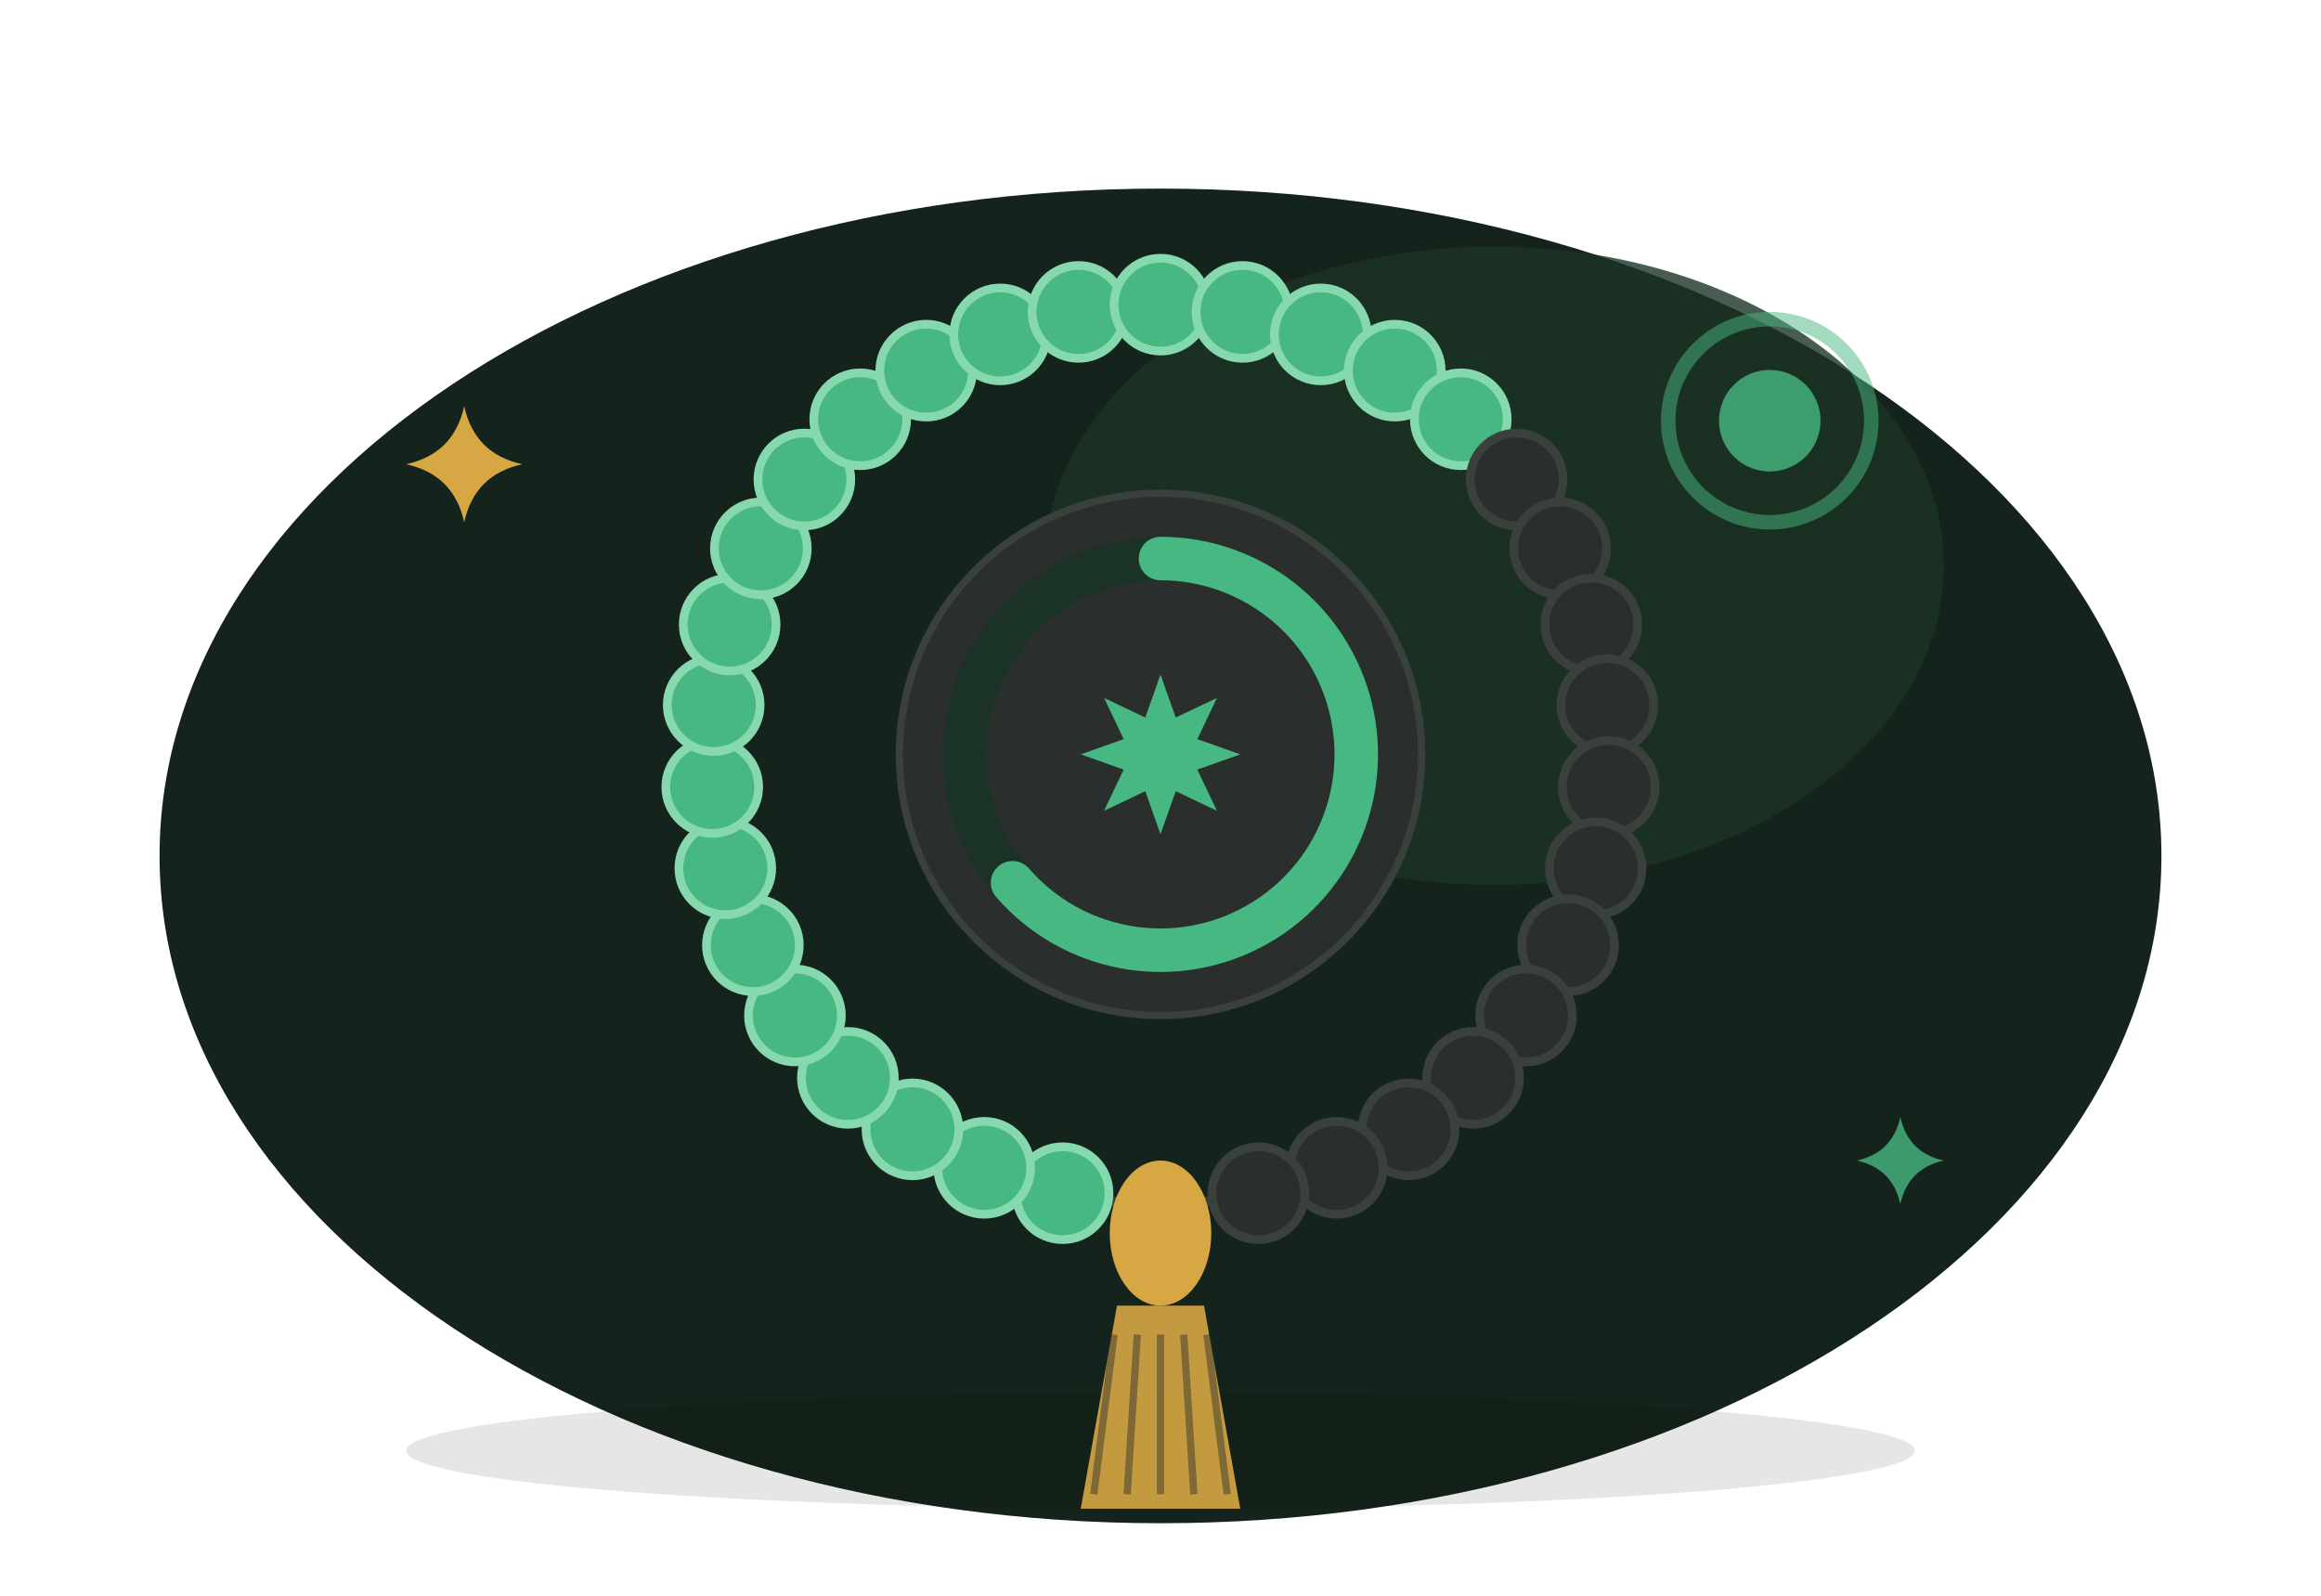
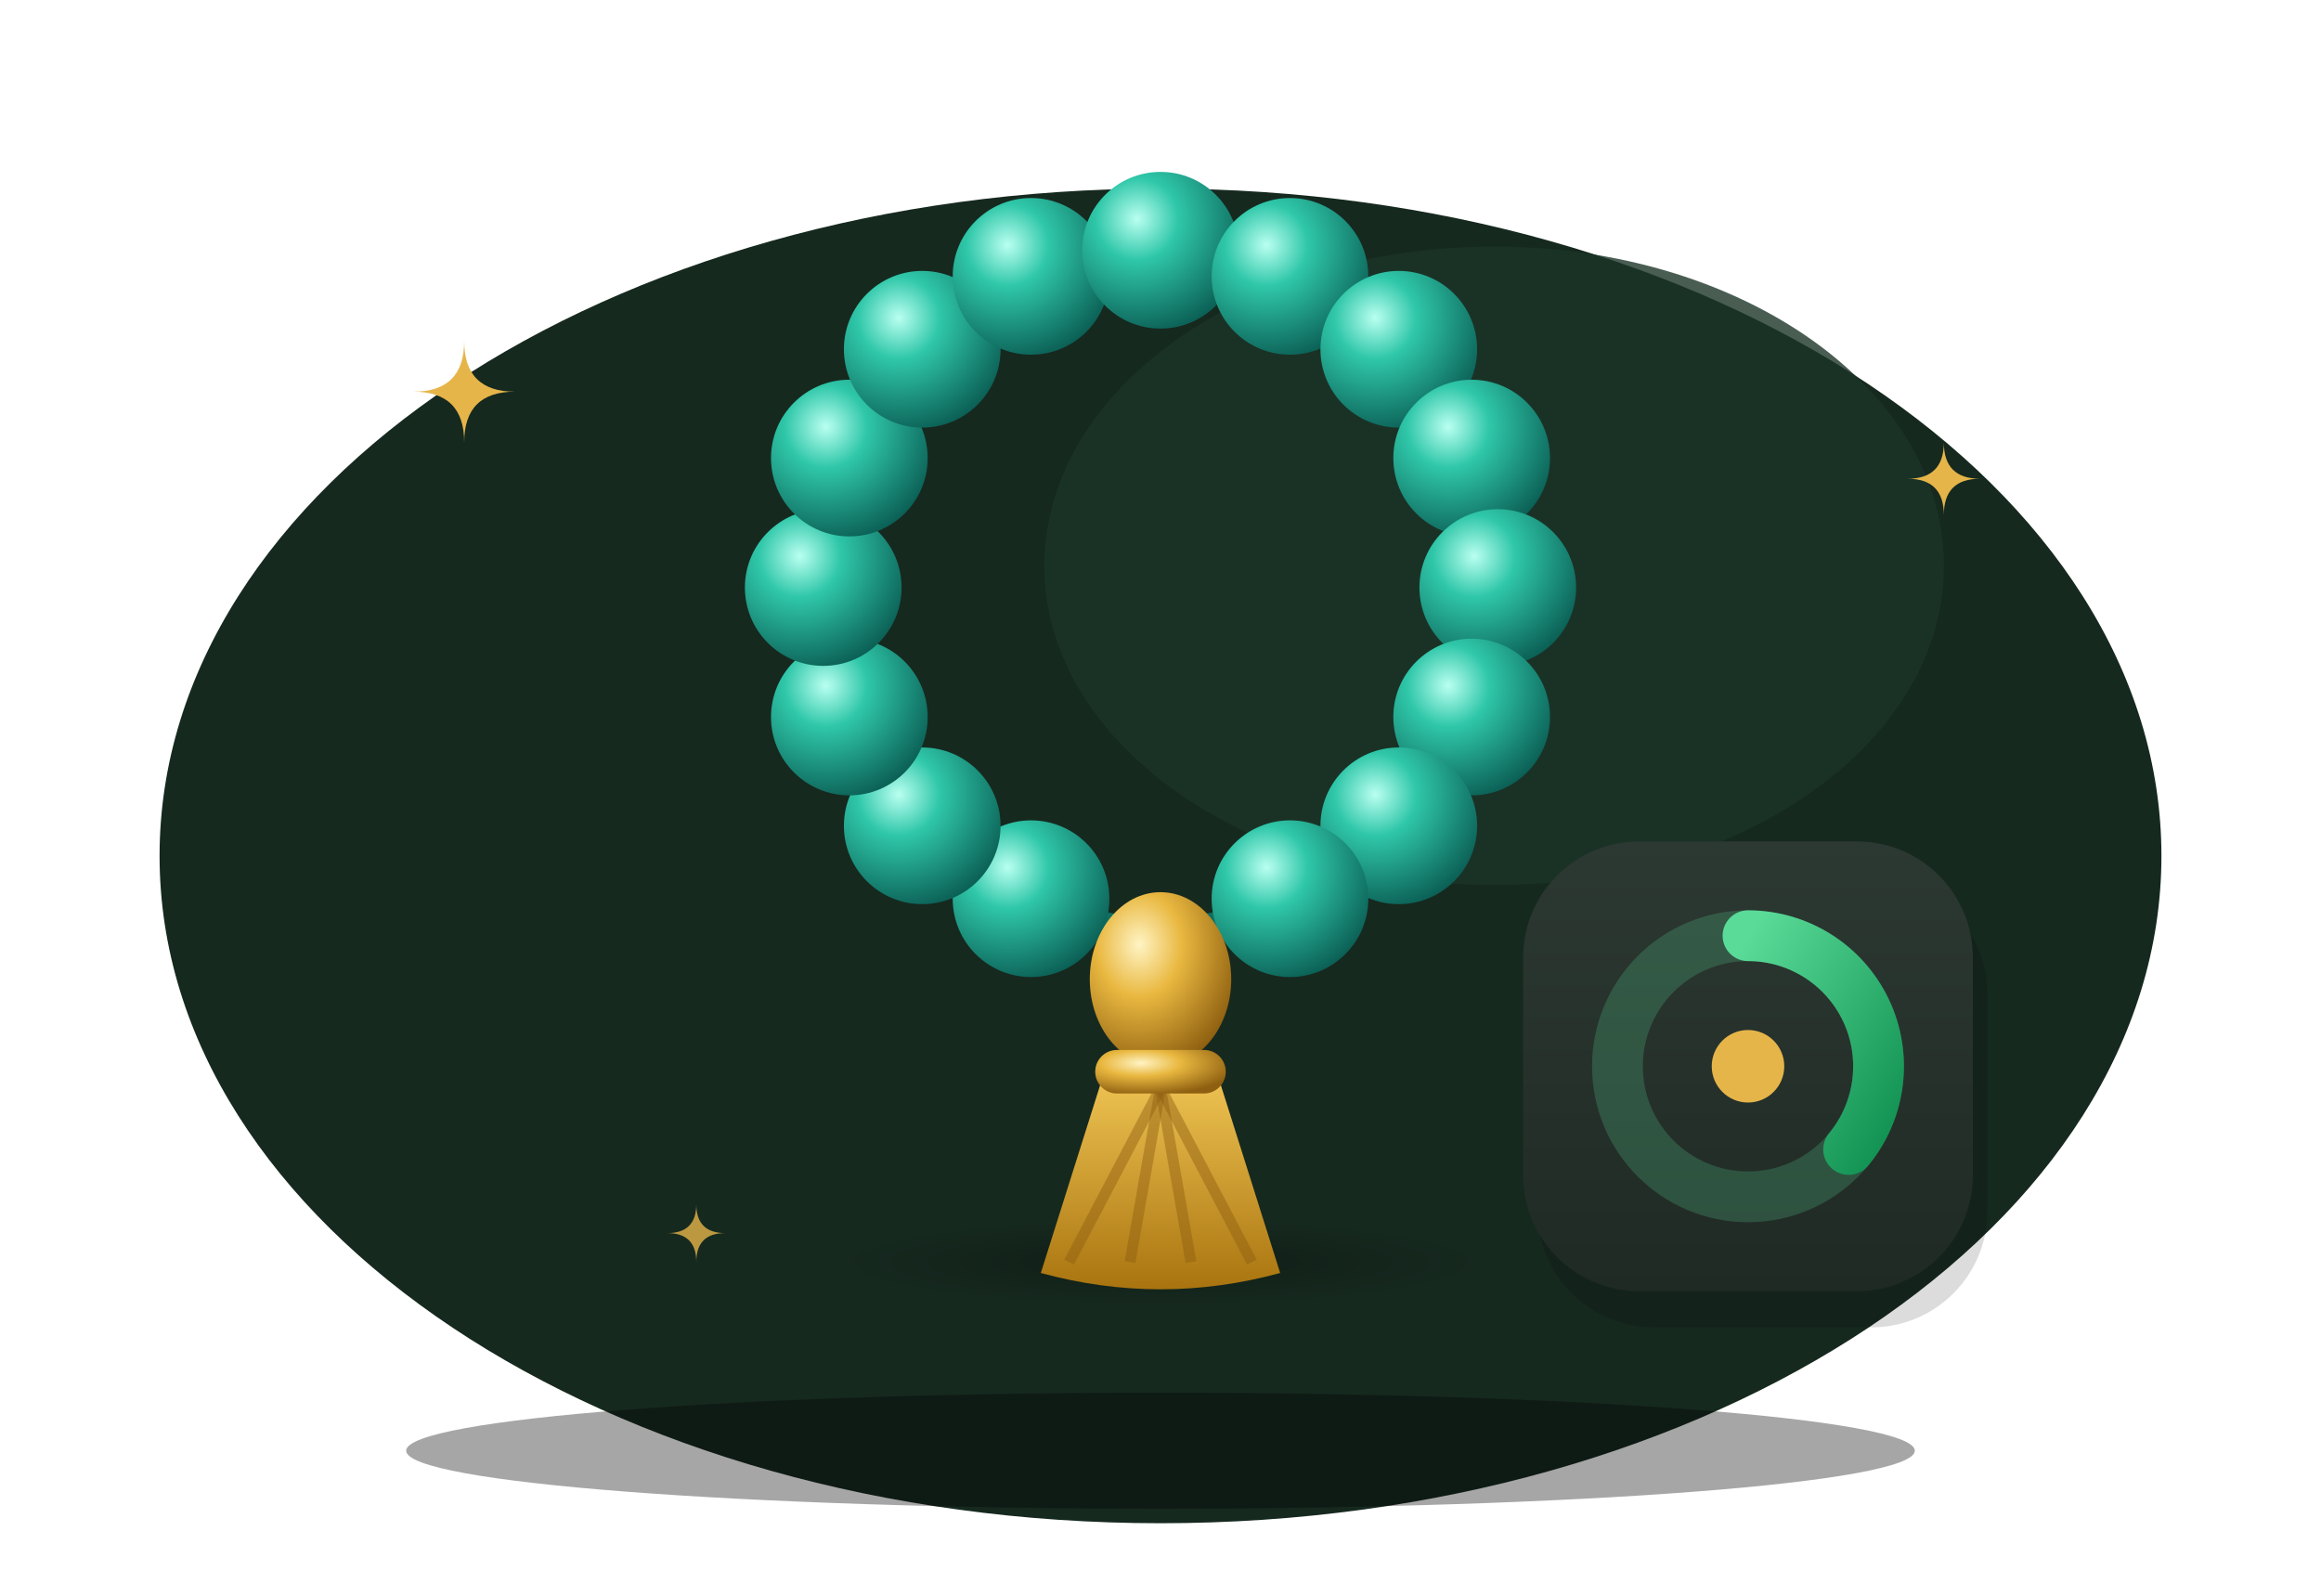
<svg xmlns="http://www.w3.org/2000/svg" width="320" height="220" viewBox="0 0 320 220">
-   <ellipse cx="160" cy="118" rx="138" ry="92" fill="#14231B" />
-   <ellipse cx="206" cy="78" rx="62" ry="44" fill="#1B3326" opacity="0.8" />
-   <ellipse cx="160" cy="200" rx="104" ry="8" fill="#000000" opacity="0.10" />
-   <circle cx="160" cy="104" r="62" fill="none" stroke="#3A403C" stroke-width="1.4" />
-   <circle cx="146.5" cy="164.5" r="6.4" fill="#47B881" stroke="#86D9AE" stroke-width="1.2" />
-   <circle cx="135.7" cy="161.0" r="6.4" fill="#47B881" stroke="#86D9AE" stroke-width="1.2" />
-   <circle cx="125.8" cy="155.7" r="6.4" fill="#47B881" stroke="#86D9AE" stroke-width="1.2" />
-   <circle cx="116.9" cy="148.6" r="6.4" fill="#47B881" stroke="#86D9AE" stroke-width="1.2" />
-   <circle cx="109.6" cy="140.0" r="6.4" fill="#47B881" stroke="#86D9AE" stroke-width="1.2" />
-   <circle cx="103.8" cy="130.3" r="6.4" fill="#47B881" stroke="#86D9AE" stroke-width="1.2" />
-   <circle cx="100.0" cy="119.7" r="6.4" fill="#47B881" stroke="#86D9AE" stroke-width="1.2" />
-   <circle cx="98.2" cy="108.5" r="6.4" fill="#47B881" stroke="#86D9AE" stroke-width="1.2" />
-   <circle cx="98.4" cy="97.2" r="6.4" fill="#47B881" stroke="#86D9AE" stroke-width="1.2" />
-   <circle cx="100.6" cy="86.1" r="6.4" fill="#47B881" stroke="#86D9AE" stroke-width="1.2" />
-   <circle cx="104.9" cy="75.6" r="6.4" fill="#47B881" stroke="#86D9AE" stroke-width="1.2" />
-   <circle cx="110.9" cy="66.1" r="6.4" fill="#47B881" stroke="#86D9AE" stroke-width="1.2" />
-   <circle cx="118.6" cy="57.8" r="6.4" fill="#47B881" stroke="#86D9AE" stroke-width="1.2" />
-   <circle cx="127.7" cy="51.1" r="6.4" fill="#47B881" stroke="#86D9AE" stroke-width="1.2" />
-   <circle cx="137.9" cy="46.1" r="6.4" fill="#47B881" stroke="#86D9AE" stroke-width="1.2" />
-   <circle cx="148.7" cy="43.0" r="6.4" fill="#47B881" stroke="#86D9AE" stroke-width="1.2" />
-   <circle cx="160.0" cy="42.0" r="6.4" fill="#47B881" stroke="#86D9AE" stroke-width="1.2" />
-   <circle cx="171.3" cy="43.0" r="6.4" fill="#47B881" stroke="#86D9AE" stroke-width="1.2" />
-   <circle cx="182.1" cy="46.1" r="6.4" fill="#47B881" stroke="#86D9AE" stroke-width="1.2" />
-   <circle cx="192.3" cy="51.1" r="6.4" fill="#47B881" stroke="#86D9AE" stroke-width="1.2" />
-   <circle cx="201.4" cy="57.8" r="6.4" fill="#47B881" stroke="#86D9AE" stroke-width="1.2" />
-   <circle cx="209.1" cy="66.1" r="6.4" fill="#2A2E2C" stroke="#3A403C" stroke-width="1.2" />
-   <circle cx="215.1" cy="75.6" r="6.4" fill="#2A2E2C" stroke="#3A403C" stroke-width="1.2" />
-   <circle cx="219.4" cy="86.1" r="6.4" fill="#2A2E2C" stroke="#3A403C" stroke-width="1.2" />
-   <circle cx="221.6" cy="97.2" r="6.4" fill="#2A2E2C" stroke="#3A403C" stroke-width="1.2" />
-   <circle cx="221.8" cy="108.5" r="6.4" fill="#2A2E2C" stroke="#3A403C" stroke-width="1.2" />
-   <circle cx="220.0" cy="119.7" r="6.4" fill="#2A2E2C" stroke="#3A403C" stroke-width="1.2" />
-   <circle cx="216.2" cy="130.3" r="6.4" fill="#2A2E2C" stroke="#3A403C" stroke-width="1.2" />
-   <circle cx="210.4" cy="140.0" r="6.4" fill="#2A2E2C" stroke="#3A403C" stroke-width="1.2" />
-   <circle cx="203.1" cy="148.6" r="6.4" fill="#2A2E2C" stroke="#3A403C" stroke-width="1.2" />
-   <circle cx="194.2" cy="155.7" r="6.4" fill="#2A2E2C" stroke="#3A403C" stroke-width="1.2" />
-   <circle cx="184.3" cy="161.0" r="6.4" fill="#2A2E2C" stroke="#3A403C" stroke-width="1.2" />
-   <circle cx="173.5" cy="164.5" r="6.4" fill="#2A2E2C" stroke="#3A403C" stroke-width="1.2" />
-   <ellipse cx="160" cy="170" rx="7" ry="10" fill="#D7A744" />
-   <path d="M154 180 L166 180 L171 208 L149 208 Z" fill="#D7A744" opacity="0.9" />
-   <line x1="153.6" y1="184" x2="150.8" y2="206" stroke="#2A2E2C" stroke-opacity="0.45" stroke-width="1" />
-   <line x1="156.8" y1="184" x2="155.4" y2="206" stroke="#2A2E2C" stroke-opacity="0.45" stroke-width="1" />
-   <line x1="160.0" y1="184" x2="160.0" y2="206" stroke="#2A2E2C" stroke-opacity="0.45" stroke-width="1" />
-   <line x1="163.2" y1="184" x2="164.6" y2="206" stroke="#2A2E2C" stroke-opacity="0.45" stroke-width="1" />
-   <line x1="166.4" y1="184" x2="169.2" y2="206" stroke="#2A2E2C" stroke-opacity="0.45" stroke-width="1" />
-   <circle cx="160" cy="104" r="36" fill="#2A2E2C" stroke="#3A403C" />
-   <circle cx="160" cy="104" r="27" fill="none" stroke="#1B3326" stroke-width="6" />
-   <path d="M160 77 A27 27 0 1 1 139.6 121.7" fill="none" stroke="#47B881" stroke-width="6" stroke-linecap="round" />
-   <path d="M160.00,93.00 L162.10,98.92 L167.78,96.22 L165.08,101.90 L171.00,104.00 L165.08,106.10 L167.78,111.78 L162.10,109.08 L160.00,115.00 L157.90,109.08 L152.22,111.78 L154.92,106.10 L149.00,104.00 L154.92,101.90 L152.22,96.22 L157.90,98.92 Z" fill="#47B881" />
-   <circle cx="244" cy="58" r="14" fill="none" stroke="#47B881" stroke-width="2" opacity="0.5" />
-   <circle cx="244" cy="58" r="7" fill="#47B881" opacity="0.8" />
-   <path d="M64,56 Q65.44,62.56 72,64 Q65.44,65.44 64,72 Q62.56,65.44 56,64 Q62.56,62.56 64,56 Z" fill="#D7A744" opacity="1" />
-   <path d="M262,154 Q263.08,158.92 268,160 Q263.08,161.08 262,166 Q260.92,161.08 256,160 Q260.92,158.92 262,154 Z" fill="#47B881" opacity="0.8" />
+   <defs>
+     <linearGradient id="tc" x1="0" y1="0" x2="0" y2="1">
+       <stop offset="0" stop-color="#2C3832" />
+       <stop offset="1" stop-color="#202A25" />
+     </linearGradient>
+     <linearGradient id="tring" x1="0" y1="0" x2="1" y2="1">
+       <stop offset="0" stop-color="#5ADB98" />
+       <stop offset="1" stop-color="#139454" />
+     </linearGradient>
+   </defs>
+   <ellipse cx="160" cy="118" rx="138" ry="92" fill="#16291F" />
+   <ellipse cx="206" cy="78" rx="62" ry="44" fill="#1C3528" opacity="0.8" />
+   <ellipse cx="160" cy="200" rx="104" ry="8" fill="#000000" opacity="0.35" />
+   <g transform="translate(70.0 6.0) scale(1.5)">
+     <defs>
+       <radialGradient id="tasbih_sh" cx="50%" cy="50%" r="50%">
+         <stop offset="0" stop-color="#000" stop-opacity="0.28" />
+         <stop offset="1" stop-color="#000" stop-opacity="0" />
+       </radialGradient>
+       <radialGradient id="tasbih_bead" cx="35%" cy="30%" r="75%">
+         <stop offset="0" stop-color="#B9FFF0" />
+         <stop offset="0.35" stop-color="#2FC7A9" />
+         <stop offset="1" stop-color="#0B5F55" />
+       </radialGradient>
+       <radialGradient id="tasbih_gb" cx="35%" cy="30%" r="75%">
+         <stop offset="0" stop-color="#FFF4C4" />
+         <stop offset="0.4" stop-color="#E9B840" />
+         <stop offset="1" stop-color="#8E5F10" />
+       </radialGradient>
+       <linearGradient id="tasbih_tas" x1="0" y1="0" x2="0" y2="1">
+         <stop offset="0" stop-color="#F2C756" />
+         <stop offset="1" stop-color="#A9740F" />
+       </linearGradient>
+     </defs>
+     <ellipse cx="60" cy="112" rx="30" ry="4" fill="url(#tasbih_sh)" />
+     <circle cx="60" cy="50" r="31" fill="none" stroke="#0E6E62" stroke-width="1.5" />
+     <path d="M60 81 L60 90" stroke="#8E5F10" stroke-width="2" />
+     <circle cx="48.1" cy="78.6" r="7.2" fill="url(#tasbih_bead)" />
+     <circle cx="38.1" cy="71.9" r="7.2" fill="url(#tasbih_bead)" />
+     <circle cx="31.4" cy="61.9" r="7.2" fill="url(#tasbih_bead)" />
+     <circle cx="29.0" cy="50.0" r="7.2" fill="url(#tasbih_bead)" />
+     <circle cx="31.4" cy="38.1" r="7.2" fill="url(#tasbih_bead)" />
+     <circle cx="38.1" cy="28.1" r="7.2" fill="url(#tasbih_bead)" />
+     <circle cx="48.1" cy="21.4" r="7.2" fill="url(#tasbih_bead)" />
+     <circle cx="60.0" cy="19.0" r="7.2" fill="url(#tasbih_bead)" />
+     <circle cx="71.9" cy="21.4" r="7.2" fill="url(#tasbih_bead)" />
+     <circle cx="81.9" cy="28.1" r="7.2" fill="url(#tasbih_bead)" />
+     <circle cx="88.6" cy="38.1" r="7.2" fill="url(#tasbih_bead)" />
+     <circle cx="91.0" cy="50.0" r="7.2" fill="url(#tasbih_bead)" />
+     <circle cx="88.6" cy="61.9" r="7.2" fill="url(#tasbih_bead)" />
+     <circle cx="81.9" cy="71.9" r="7.2" fill="url(#tasbih_bead)" />
+     <circle cx="71.9" cy="78.6" r="7.2" fill="url(#tasbih_bead)" />
+     <ellipse cx="60" cy="86" rx="6.5" ry="8" fill="url(#tasbih_gb)" />
+     <path d="M55 94 L65 94 L71 113 Q60 116 49 113 Z" fill="url(#tasbih_tas)" />
+     <path d="M60 96 L51.6 112" stroke="#8E5F10" stroke-opacity="0.45" stroke-width="1" />
+     <path d="M60 96 L57.2 112" stroke="#8E5F10" stroke-opacity="0.45" stroke-width="1" />
+     <path d="M60 96 L62.8 112" stroke="#8E5F10" stroke-opacity="0.45" stroke-width="1" />
+     <path d="M60 96 L68.4 112" stroke="#8E5F10" stroke-opacity="0.45" stroke-width="1" />
+     <rect x="54" y="92.5" width="12" height="4" rx="2" fill="url(#tasbih_gb)" />
+   </g>
+   <rect x="212" y="121" width="62" height="62" rx="16" fill="#000" fill-opacity="0.14" />
+   <rect x="210" y="116" width="62" height="62" rx="16" fill="url(#tc)" />
+   <circle cx="241" cy="147" r="18" fill="none" stroke="#5ADB98" stroke-opacity="0.22" stroke-width="7" />
+   <path d="M241 129 A18 18 0 0 1 254.87 158.47" fill="none" stroke="url(#tring)" stroke-width="7" stroke-linecap="round" />
+   <circle cx="241" cy="147" r="5" fill="#E6B54A" />
+   <path d="M64 47 Q64 54 71 54 Q64 54 64 61 Q64 54 57 54 Q64 54 64 47 Z" fill="#E6B54A" fill-opacity="1" />
+   <path d="M268 61 Q268 66 273 66 Q268 66 268 71 Q268 66 263 66 Q268 66 268 61 Z" fill="#E6B54A" fill-opacity="1" />
+   <path d="M96 166 Q96 170 100 170 Q96 170 96 174 Q96 170 92 170 Q96 170 96 166 Z" fill="#E6B54A" fill-opacity="0.8" />
</svg>
